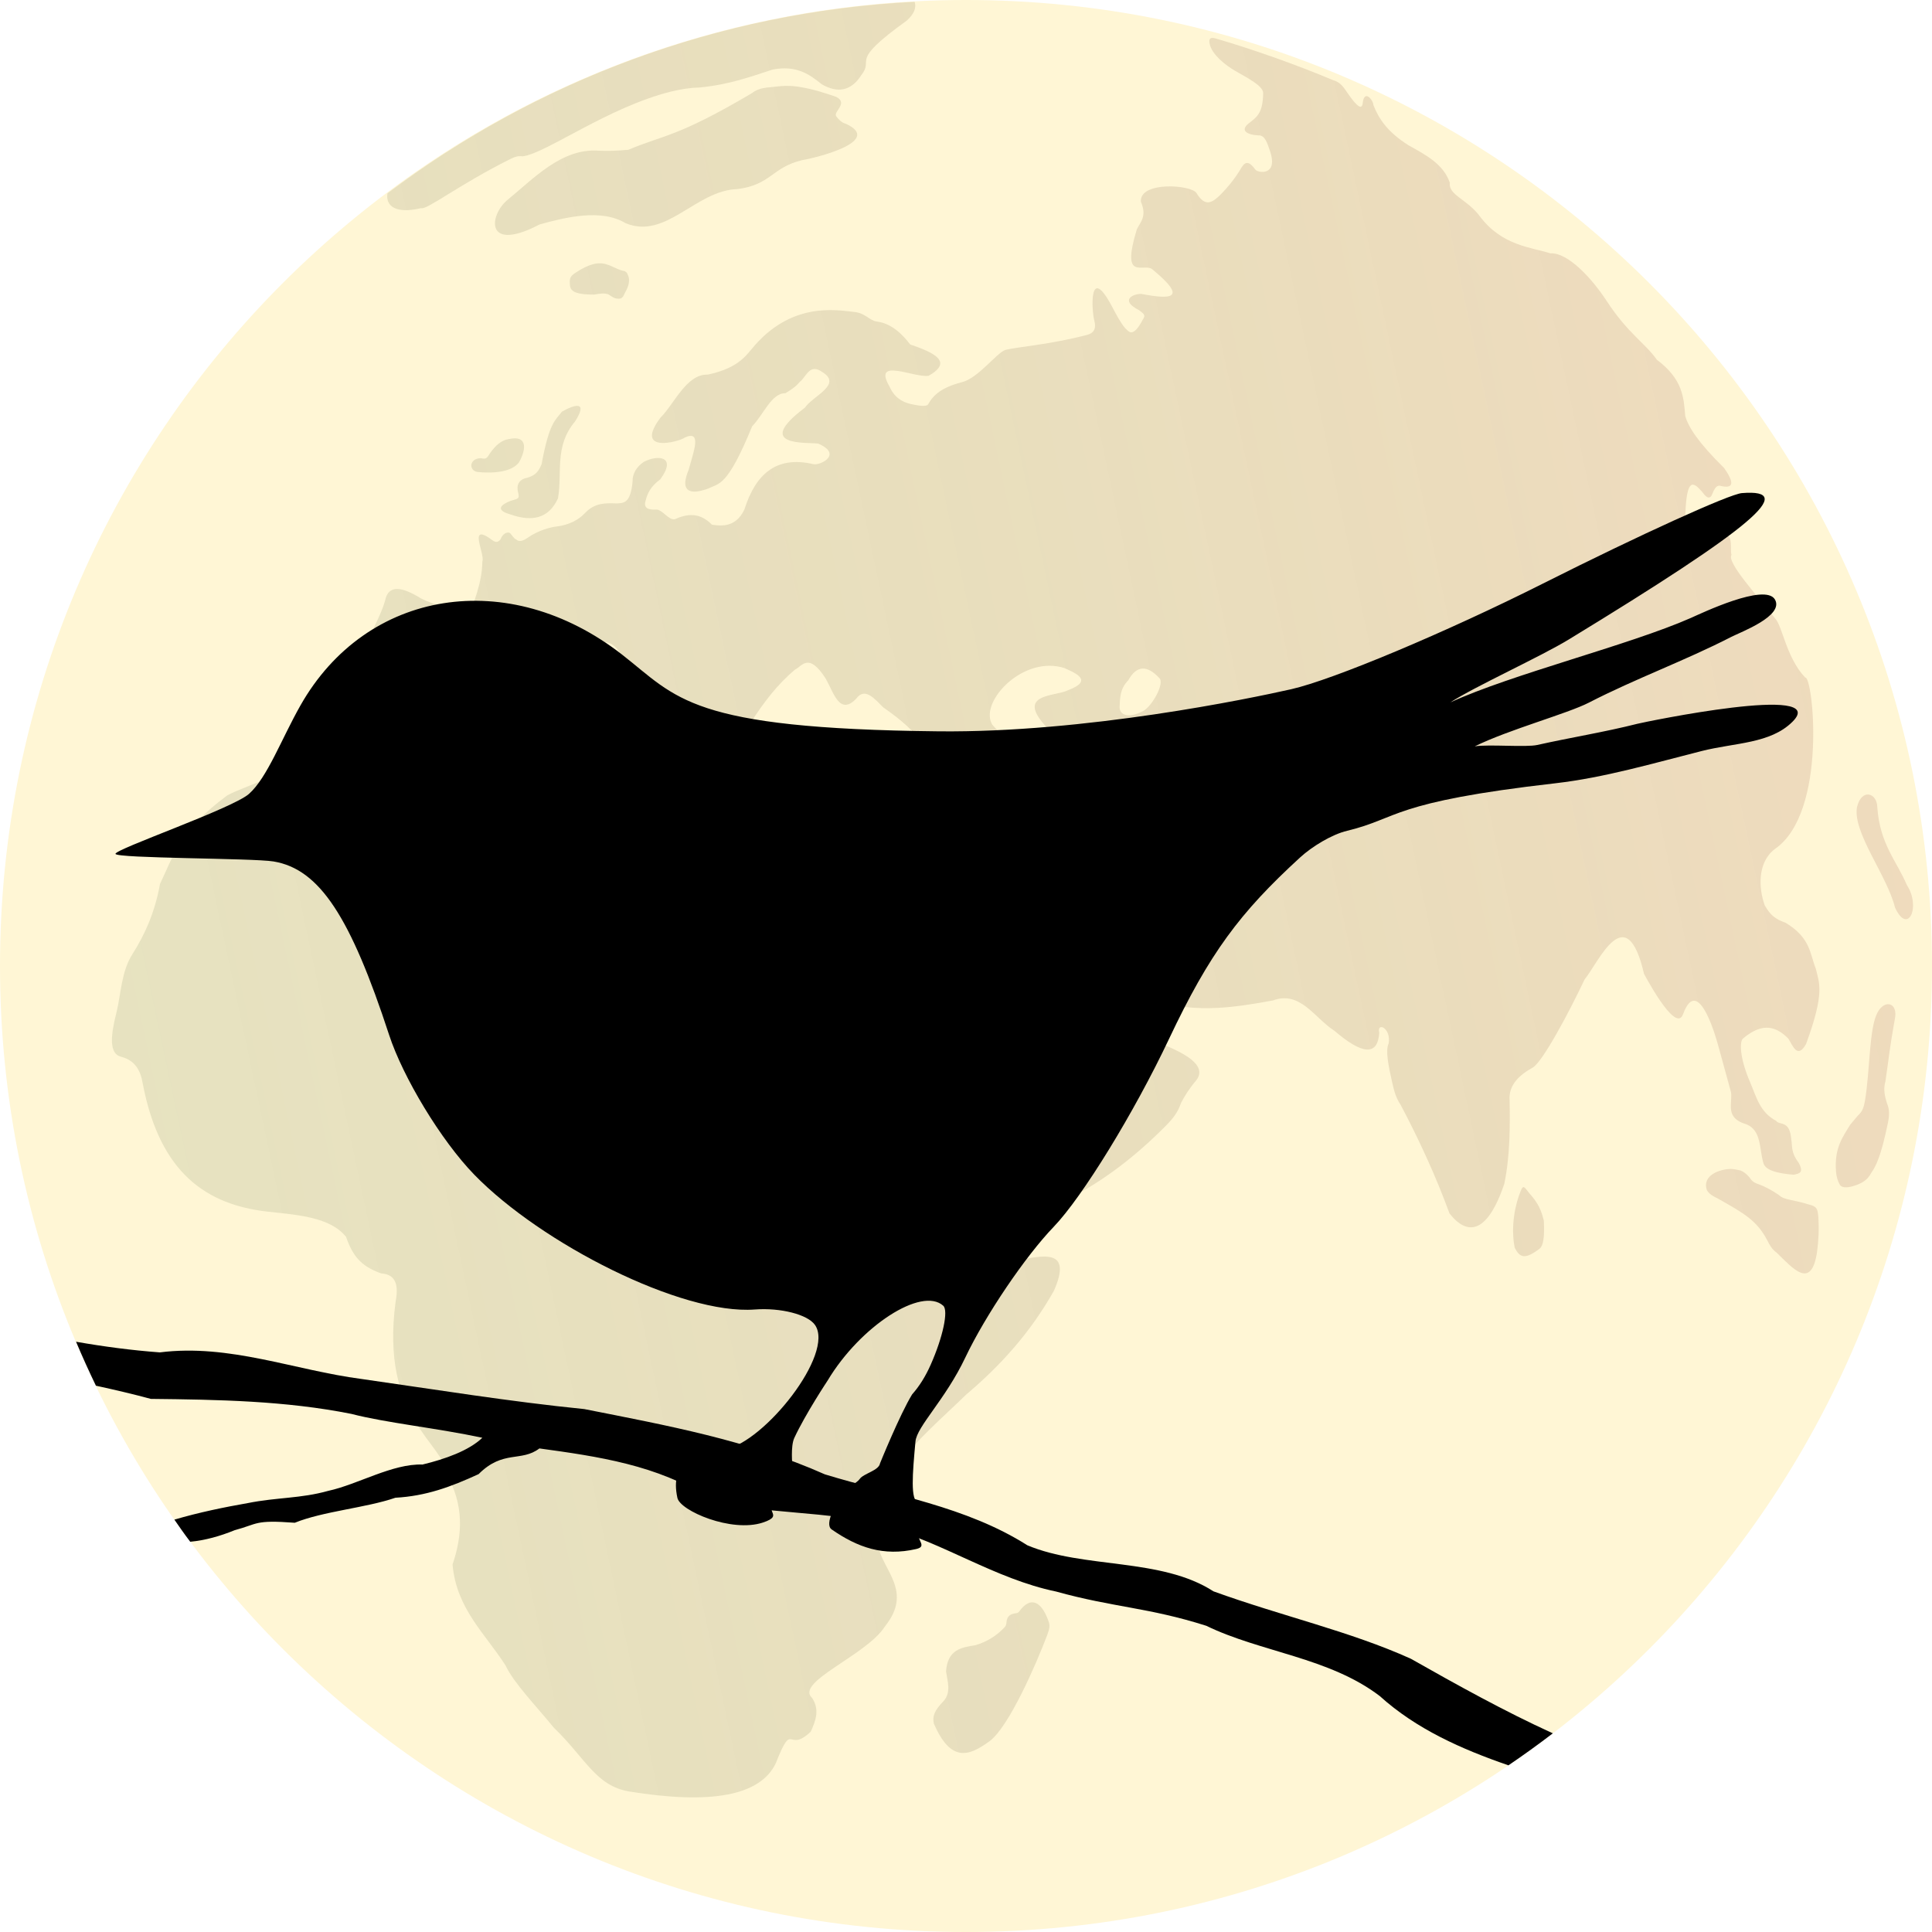
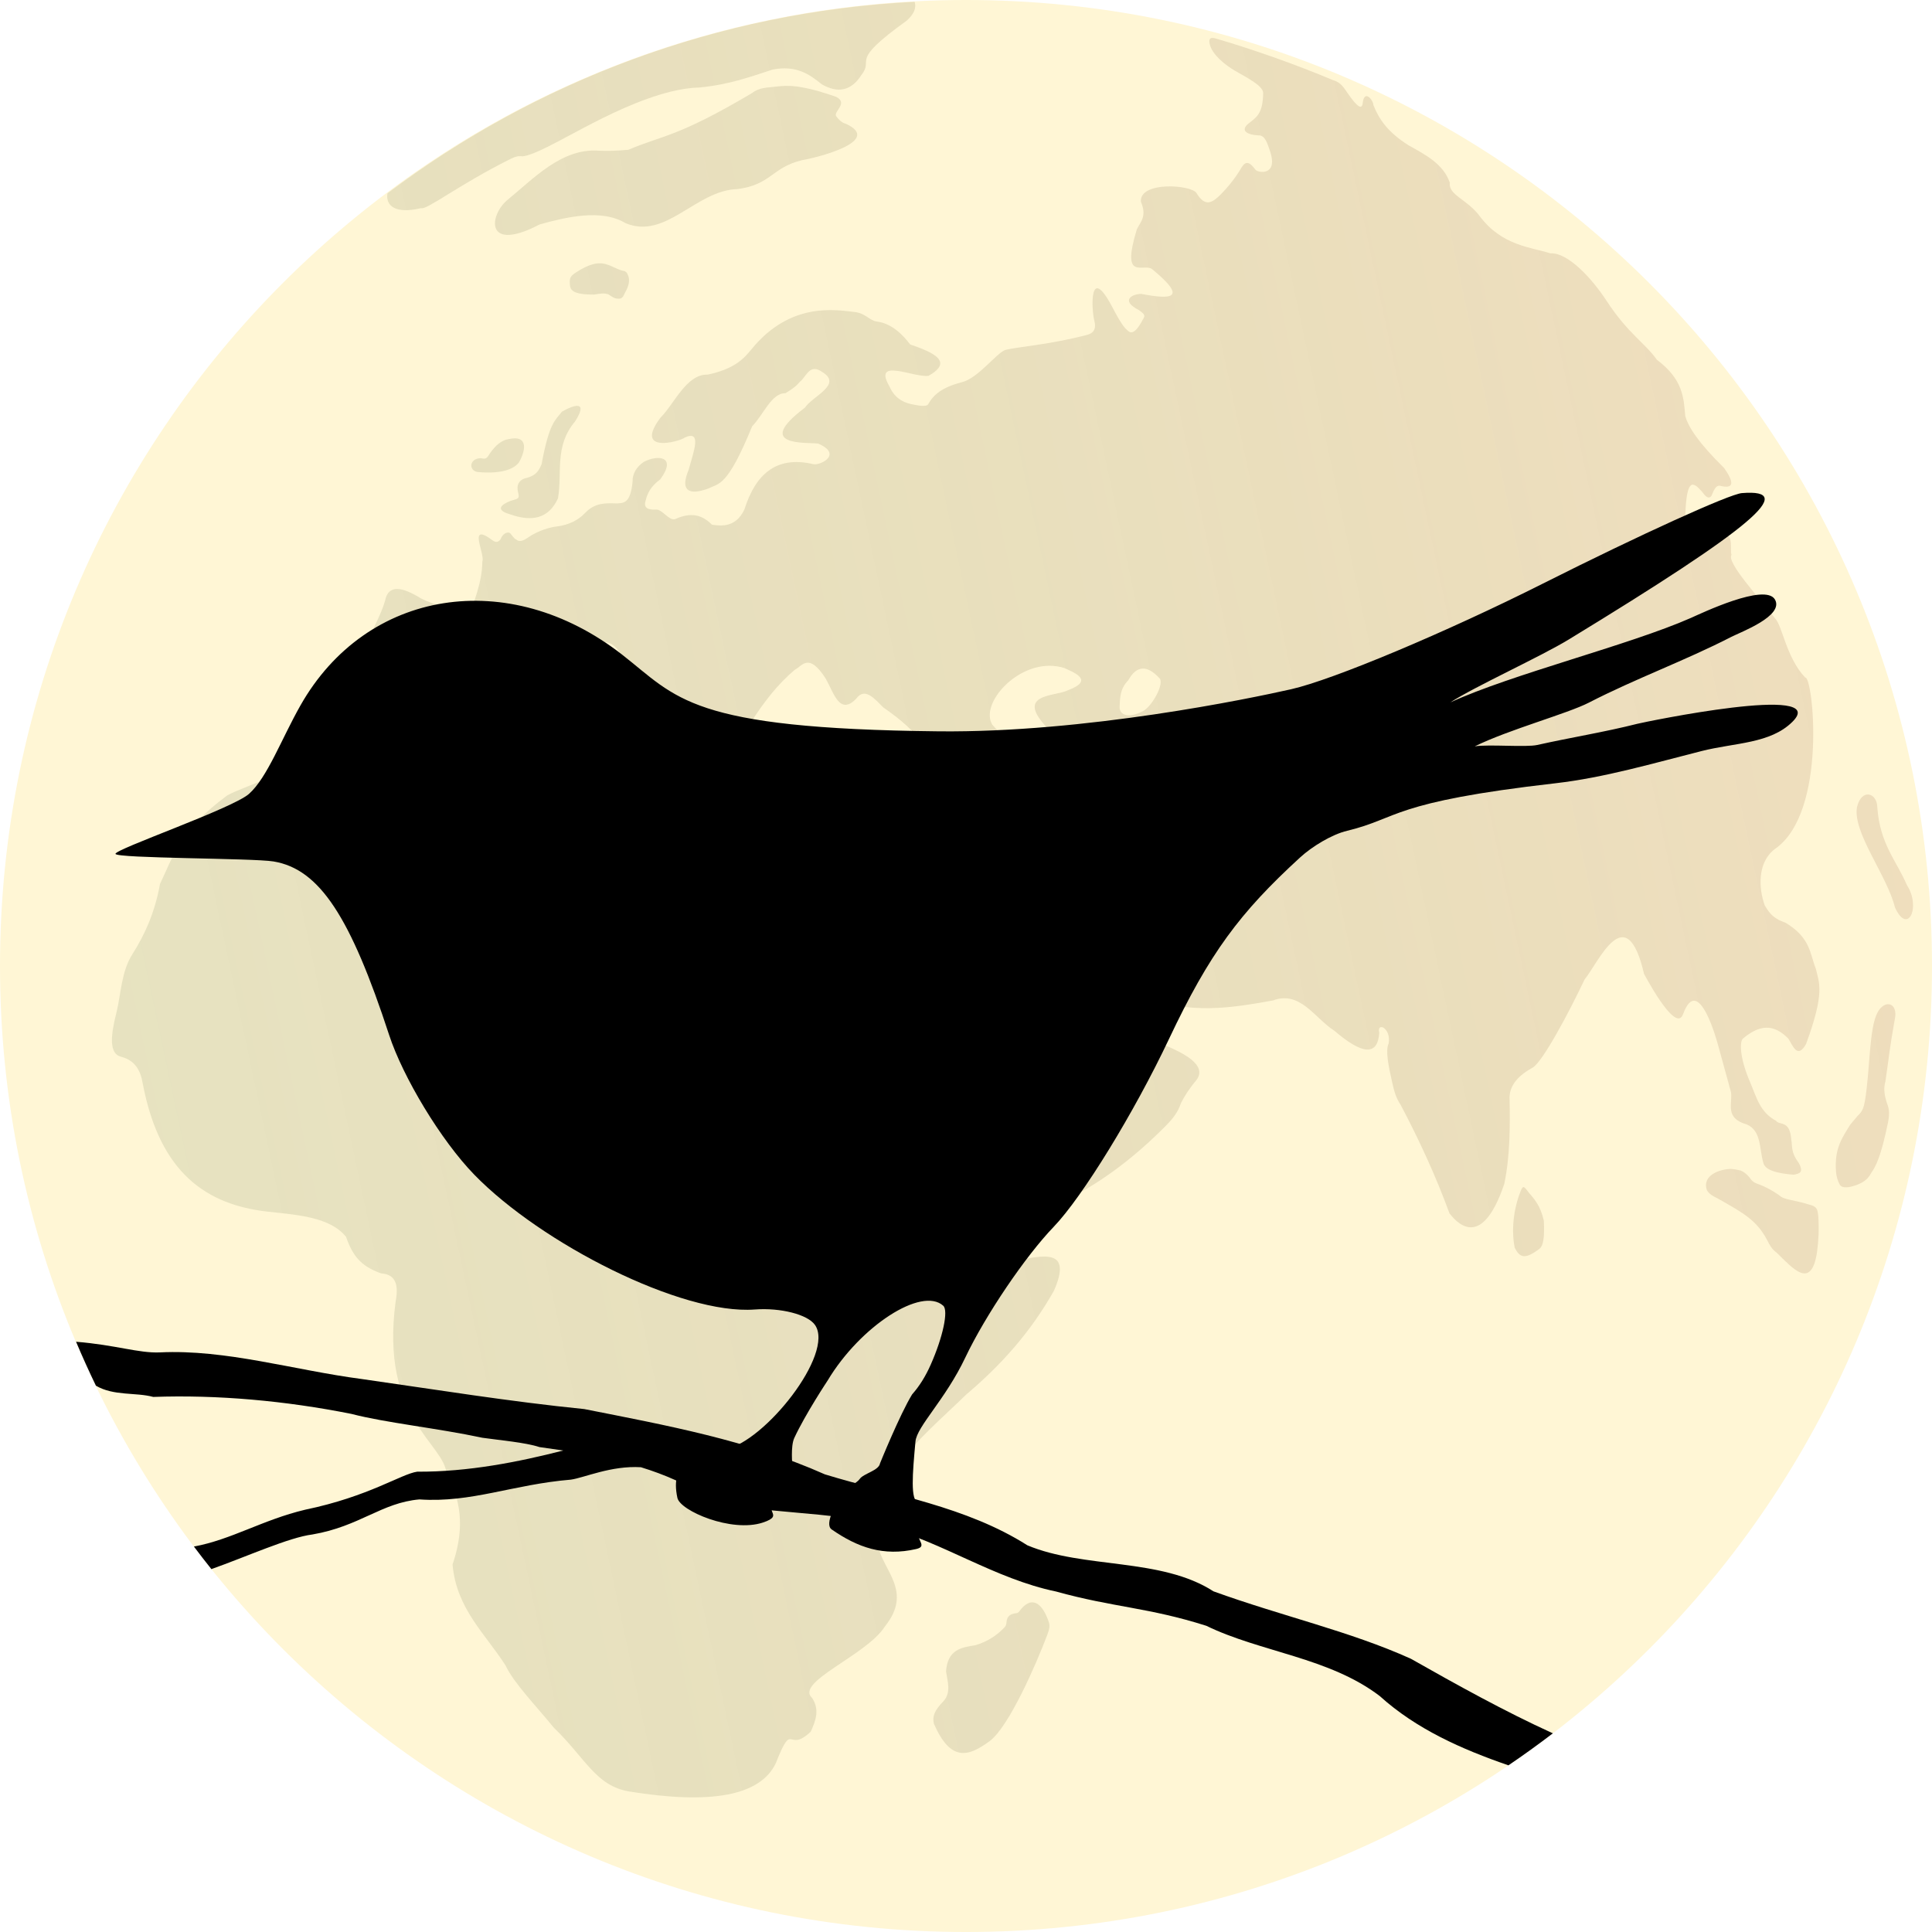
<svg xmlns="http://www.w3.org/2000/svg" xmlns:xlink="http://www.w3.org/1999/xlink" width="26.458mm" height="26.458mm" viewBox="0 0 93.75 93.75" id="svg2" version="1.1" xml:space="preserve">
  <defs id="defs4">
    <linearGradient id="linearGradient3">
      <stop style="stop-color:#475f33;stop-opacity:0.369;" offset="0" id="stop3" />
-       <stop style="stop-color:#b47966;stop-opacity:0.626;" offset="1" id="stop4" />
+       <stop style="stop-color:#b48566;stop-opacity:0.626;" offset="1" id="stop4" />
    </linearGradient>
    <linearGradient id="linearGradient3817">
      <stop id="stop3819" style="stop-color:#14c86e" offset="0" />
      <stop id="stop3975" style="stop-color:#0eba65;stop-opacity:.992" offset=".435" />
      <stop id="stop3977" style="stop-color:#10a35b;stop-opacity:.988" offset=".906" />
      <stop id="stop3821" style="stop-color:#129957;stop-opacity:.984" offset="1" />
    </linearGradient>
    <linearGradient xlink:href="#linearGradient3" id="linearGradient4" x1="96.663" y1="532.614" x2="686.053" y2="407.336" gradientUnits="userSpaceOnUse" />
  </defs>
  <g id="layer1" transform="translate(-65.4922,-49.39354)">
    <g id="g8" transform="matrix(0.1854763,0,0,0.1854763,28.20867,26.56752)">
      <circle style="fill:#fff6d5;stroke-width:5.083" id="path2" cx="453.743" cy="375.795" r="252.728" transform="translate(-1.9196663e-6)" />
      <g id="g3711" style="opacity:0.348;fill:url(#linearGradient4);stroke:#23ad5b" transform="matrix(0.7820314,0,0,0.7820314,159.8491,-9.111935)">
        <path id="rect3604" style="fill:url(#linearGradient4);stroke:none" d="m 369.12,728.17 c 0.541,-7.394 5.21,-8.017 9.812,-8.752 3.896,-1.131 7.068,-3.207 9.435,-5.647 0.796,-0.711 0.951,-1.298 1.018,-2.303 0.166,-1.27 0.737,-2.426 2.96,-2.736 1.014,-0.006 1.29,-0.657 1.888,-1.422 4.342,-5.055 7.505,-0.601 9.069,3.782 0.827,1.824 0.297,3.099 -0.3,4.854 -3.627,9.637 -12.828,30.781 -19.258,35.534 -7.078,5.231 -13.025,7.14 -18.685,-5.809 -0.461,-2.242 -0.128,-4.101 3.192,-7.505 2.623,-2.865 1.427,-6.494 0.87,-9.995 z" />
        <path id="rect3607" style="fill:url(#linearGradient4);stroke:none" d="m 564.1,568 c 1.923,2.256 3.886,4.393 5.02,9.42 0.261,5.442 -0.136,8.203 -1.375,9.312 -4.891,3.694 -6.638,3.147 -8.375,-0.312 -1.446,-7.221 0.286,-14.748 1.869,-18.602 0.959,-2.744 1.407,-1.637 2.861,0.182 z" />
        <path id="rect3610" style="fill:url(#linearGradient4);stroke:none" d="m 623.69,567.23 c -1.808,-5.179 4.583,-7.109 7.994,-7.154 1.139,0.05 2.159,0.283 3.258,0.527 0.947,0.369 1.884,1.047 2.999,2.32 0.883,1.463 1.818,1.882 3.35,2.387 2.005,0.747 4.278,2.006 6.383,3.446 1.12,1.056 2.36,1.34 3.812,1.659 2.101,0.455 4.207,0.897 6.229,1.548 2.811,0.627 3.015,1.578 3.229,4.219 0.269,3.884 0.102,7.822 -0.448,11.809 -1.946,12.663 -8.004,5.413 -13.545,0.046 -1.57,-1.113 -2.307,-2.541 -3.153,-4.195 -3.367,-6.353 -7.351,-8.774 -16.751,-14.019 -1.402,-0.667 -2.534,-1.299 -3.359,-2.593 v 3e-5 z" />
        <path id="rect2832" style="fill:url(#linearGradient4);stroke:none" d="m 680.77,507.71 c 2.23,-4.171 6.395,-3.471 5.922,1.326 -2.213,12.57 -1.893,12.298 -3.302,21.775 -0.775,2.567 -0.178,5.028 0.489,7.212 0.98,2.277 0.829,4.274 0.357,6.601 -2.28,11.103 -3.975,14.479 -5.589,16.79 -1.308,2.43 -2.958,3.348 -5.468,4.235 -3.079,0.99 -4.374,0.58 -5.002,-0.206 -0.785,-1.429 -1.183,-2.834 -1.31,-4.44 -0.618,-8.039 2.261,-11.551 4.688,-15.648 l 2.55,-3.041 c 1.663,-1.469 2.058,-2.91 2.432,-4.978 1.744,-10.247 1.338,-24.314 4.232,-29.627 z" />
        <path id="rect3631" style="fill:url(#linearGradient4);stroke:none" d="m 673.87,439.12 c 1.519,-6.526 6.718,-4.892 6.806,-0.088 0.845,12.279 6.321,17.791 9.899,26.075 4.777,7.373 0.325,16.902 -3.978,7.513 -2.649,-10.731 -14.119,-24.947 -12.728,-33.499 v 2e-5 z" />
        <path id="rect3634" style="fill:url(#linearGradient4);stroke:none" d="m 245.31,260.18 c 8.726,-5.706 10.8,-2.007 15.505,-0.621 1.461,0.147 1.71,0.892 2.152,2.185 0.427,1.946 -0.404,3.744 -1.405,5.522 -0.62,1.474 -1.159,1.755 -2.121,1.673 -1.343,0.012 -2.175,-0.754 -3.244,-1.431 -1.36,-0.525 -3.041,-0.243 -4.729,0.052 -7.671,0.052 -8.11,-1.7 -8.197,-3.638 -0.142,-2.11 0.383,-2.619 2.039,-3.743 z" />
        <path id="rect3637" style="fill:url(#linearGradient4);stroke:none" d="m 222,236.24 c 8.982,-7.276 18.512,-17.793 31.009,-16.803 2.335,0.115 5.228,0.102 9.831,-0.306 11.913,-5.045 16.221,-4.097 41.385,-18.965 2.417,-1.923 5.104,-1.816 8.027,-2.169 3.905,-0.473 8.19,-0.728 20.159,3.442 4.196,2.215 -1.268,4.975 0.037,6.576 0.797,0.978 1.686,2.039 3.22,2.443 12.705,5.881 -10.648,11.522 -14.689,12.143 -10.234,2.455 -10.237,8.151 -21.587,9.676 -14.003,0.37 -23.808,16.991 -37.414,11.435 -8.15,-4.989 -20.282,-1.975 -28.852,0.404 -17.678,9.312 -17.124,-2.282 -11.125,-7.875 v -2e-5 h -4e-5 z" />
        <path id="rect3640-8-4" style="fill:url(#linearGradient4);stroke:none" d="m 358.52,169.63 c -65.985,3.349 -126.7,26.684 -176.25,64.062 -0.695,4.077 2.508,7.035 11.219,4.969 1.825,0.743 12.364,-7.672 29.812,-16.406 1.509,-0.749 2.556,-1.141 4.25,-0.938 7.95,-1.095 28.372,-16.333 49.531,-21.656 3.078,-0.729 6.139,-1.284 9.312,-1.344 10.161,-0.959 17.235,-3.602 24.75,-6.031 8.062,-1.52 12.33,1.643 16.469,4.969 5.283,2.987 9.727,2.23 13.125,-3.031 4.709,-5.902 -4.756,-3.912 15.25,-18.312 2.148,-1.958 3.363,-4.034 2.625,-6.281 -0.031,0.002 -0.062,-0.002 -0.094,0 z" />
        <path id="rect3693" style="fill:url(#linearGradient4);stroke:none" d="m 216.59,320.61 c 1.792,-2.553 3.792,-4.316 6.159,-4.683 7.216,-1.603 5.435,4.552 3.438,7.875 -1.847,2.322 -6.141,3.828 -13.75,3.125 -3.135,-0.457 -2.818,-4.658 1.127,-4.616 1.861,0.468 2.036,-0.203 3.027,-1.702 z" />
        <path id="rect3696" style="fill:url(#linearGradient4);stroke:none" d="m 240.62,306.74 c 4.141,-2.345 8.962,-3.85 4.375,3.312 -6.979,8.288 -4.176,17.104 -5.688,25.688 -3.05,6.701 -8.618,7.979 -16,5.352 -5.169,-1.492 -3.026,-3.256 0.169,-4.535 2.297,-0.708 3.154,-0.521 2.47,-2.838 -0.592,-2.528 0.313,-3.95 2.2,-4.646 4.106,-0.903 4.789,-2.833 5.661,-4.707 2.62,-14.143 4.67,-14.775 6.812,-17.625 z" transform="translate(-2.6652089e-6)" />
        <path id="rect3699" style="fill:url(#linearGradient4);stroke:none" d="m 458.28,181.72 c -0.899,-0.021 -1.26,0.54 -0.938,2.062 0.767,3.451 5.17,7.031 8.625,9 4.331,2.501 9.162,4.974 9.25,7.312 -0.072,6.687 -2.072,7.995 -4.312,9.812 -3.45,2.382 -1.819,4.146 2.75,4.406 2.277,-0.158 3.066,3.095 3.625,4.594 3.429,9.2 -3.847,7.946 -4.625,6.906 -2.476,-3.334 -3.613,-2.78 -5.25,0.219 -1.93,3.087 -4.291,5.967 -6.469,8.125 -2.792,2.735 -5.114,4.222 -8,-0.531 -1.634,-2.798 -19.088,-4.093 -18.625,2.875 2.109,4.939 -0.127,6.718 -1.344,9.219 -5.452,17.901 2.345,11.03 5.188,13.406 12.173,10.008 6.058,10.104 -3.688,8.219 -2.912,-0.034 -7.276,2.141 -0.719,5.469 1.344,1.104 2.366,1.473 1.219,3.125 -3.533,6.717 -4.837,3.667 -5.906,2.906 -1.671,-2.019 -3.087,-4.799 -4.531,-7.5 -7.662,-14.332 -6.721,1.59 -5.75,5.156 0.625,2.295 -0.16,3.931 -2.281,4.5 -12.179,3.266 -23.614,4.068 -27.562,5.094 -2.974,1.091 -8.993,9.376 -14.469,10.781 -6.687,1.716 -9.537,4.172 -11.375,7.469 -0.83,0.938 -3.995,0.208 -5.719,-0.156 -3.192,-0.674 -5.713,-2.49 -7.25,-6.031 -5.522,-9.655 8.223,-2.743 13.156,-3.406 8.282,-4.658 2.068,-7.702 -6.156,-10.5 -2.568,-3.4 -6.308,-7.068 -11.125,-7.656 -2.45,-0.299 -3.763,-2.769 -7.406,-3.188 -6.244,-0.706 -21.507,-3.578 -34.594,12.5 -2.708,3.413 -6.107,6.652 -14.625,8.438 -7.113,-0.226 -11.246,9.95 -15.781,14.406 -9.103,12.182 6.383,8.057 8.188,6.625 5.829,-2.629 2.817,4.952 1.219,10.875 -4.192,10.075 4.678,6.918 6.656,6.188 3.521,-1.812 6.279,-0.413 14.625,-20.844 3.704,-3.675 6.42,-11.111 11.125,-11.031 1.611,-1.047 3.202,-1.87 4.812,-3.812 2.251,-1.702 3.221,-6.397 7.594,-3.219 6.716,4.153 -3.212,7.931 -5.906,11.875 -17.208,12.99 0.201,11.53 4.438,12 8.725,3.777 0.075,7.672 -1.844,6.844 -12.377,-2.813 -19.139,3.62 -22.812,15.156 -3.118,6.829 -8.996,5.297 -10.844,5.156 -4.163,-4.243 -8.305,-3.679 -12.469,-1.844 -2.067,0.437 -4.246,-3.436 -6.312,-3.219 -2.584,0.102 -4.305,-0.478 -3.375,-3.188 0.558,-2.314 1.71,-4.623 4.844,-6.938 5.599,-7.645 -0.605,-8.337 -5.469,-5.875 -2.568,1.758 -3.837,3.986 -3.812,6.688 -0.658,7.246 -2.957,7.108 -5.219,7.25 -3.618,-0.096 -7.267,-0.376 -10.656,3.188 -2.233,2.376 -5.446,4.04 -9.562,4.531 -1.768,0.211 -5.997,1.156 -9.812,3.875 -1.551,1.061 -2.834,1.343 -3.719,0.406 -0.429,0.175 -1.722,-1.923 -2.094,-2.125 -0.96,-0.521 -2.502,0.424 -3.094,2.125 -0.833,1.127 -1.667,0.998 -2.5,0.469 -8.825,-6.644 -2.587,4.41 -3.594,6.938 -0.072,7.532 -2.986,13.254 -4.688,19.75 -1.55,2.46 -4.085,1.124 -4.906,-0.406 -2.061,-4.404 -7.012,-4.936 -10.875,-6.938 -6.393,-3.983 -10.99,-4.775 -12.062,0.719 -1.28,4.676 -4.893,10.924 -7.594,17.469 l -2.844,3.188 c -3.974,3.905 -3.405,5.633 0.281,5.875 1.968,-0.205 3.019,0.854 2.656,3.812 -0.684,2.955 1.038,4.376 3.5,5.344 4.663,0.611 9.57,3.339 13.938,1.438 4.986,-2.586 9.239,-5.119 9.938,-7.375 1.49,-3.509 4.289,-5.007 7.312,-6.156 2.322,-0.847 3.871,-1.722 5.5,-3.656 5.377,-4.149 14.563,-4.625 20.062,-4.188 3.009,0.239 3.352,-0.37 5.125,3.062 3.839,9.149 6.409,13.009 8.594,15.375 1.323,1.514 3.235,4.9 5.438,7.531 1.713,1.725 3.855,3.192 -0.406,8.469 -1.497,1.507 -2.324,3.825 -6.875,1.906 -10.42,-2.62 -7.713,3.082 -7.156,3.531 5.71,6.439 6.818,10.12 9.469,7.094 4.677,-4.407 11.166,-19.418 14.031,-13.219 3.719,2.877 7.128,0.968 3.25,-4.625 -9.524,-10.273 -8.741,-16.071 -11.219,-23.281 -4.271,-10.198 3.839,-9.262 6.219,-2.562 4.022,7.463 12.001,17.592 11,21.656 0.447,4.855 -0.889,11.688 2.469,15.344 1.698,1.848 -1.827,2.878 -1.75,5.469 -0.067,1.3 2.45,3.083 5.312,2.188 1.708,-0.535 3.753,-0.207 5.562,0.25 2.08,0.56 2.974,1.326 3.656,-1.094 2.083,-4.653 -0.86,-5.772 -1.75,-8.344 -0.385,-6.371 6.178,-4.961 7.344,-4.719 4.145,2.032 19.388,1.051 11.938,-6.219 -1.435,-1.3 -1.704,-1.529 -0.406,-3.188 3.975,-6.146 8.618,-12.384 14.594,-17.344 2.418,-1.18 4.504,-5.892 10.25,3.094 2.688,4.771 4.603,12.341 10.125,6.719 2.922,-4.038 6.042,-0.151 9.125,2.875 25.681,17.74 10.849,23.938 -4.125,18.688 -7.317,-3.31 -14.048,-10.216 -22.75,-5.219 -3.344,2.327 -9.871,2.926 -17.375,2.781 -5.482,-0.106 -7.264,2.434 -6.656,8 0.022,7.442 5.654,14.453 8.906,17.938 2.441,1.825 12.207,4.217 21.438,5.812 7.144,0.409 14.501,6.745 0.438,19.438 -4.117,3.959 -9.036,1.629 -14.531,0.531 -2.383,-0.476 -5.74,1.605 -8.062,0.688 -2.879,-3.182 -7.848,-3.137 -12.844,-3.062 -7.014,-0.936 -10.301,-4.488 -14.125,-7.656 -6.375,-4.572 -11.554,-6.732 -14.438,-4.156 -3.357,2.505 -6.546,5.415 -8.75,10.719 -0.177,2.469 -7.18,3.228 -6.375,-0.156 1.433,-2.991 -1.017,-3.442 -2.75,-4.375 -3.133,-0.83 -6.928,-0.918 -7.375,-4.75 0.092,-5.979 -2.428,-7.431 -5.469,-7.969 -10.46,-2.732 -14.62,-7.593 -7.281,-16.312 5.874,-10.852 3.496,-17.239 -9.125,-18.094 -8.322,-0.809 -19.211,-5.078 -24.906,-3.469 -5.631,1.754 -11.392,-0.189 -17.188,-3.062 -3.859,-0.367 -7.734,-2.978 -11.594,-1.094 l -5.812,3.531 c -3.809,1.313 -8.114,1.577 -9.219,8.75 -2.014,6.207 -12.387,8.202 -19.469,11.875 -16.119,11.881 -18.12,20.501 -22.562,29.688 -1.645,9.27 -4.992,16.813 -9.219,23.469 -3.756,5.914 -3.773,13.189 -5.375,19.656 -1.91,7.532 -2.543,13.701 1.625,14.688 4.478,1.142 6.472,4.441 7.188,8.875 5.775,30.479 21.743,40.579 41.594,42.906 10.361,1.119 21.098,1.841 26.438,8.438 2.501,7.34 5.841,10.079 11.75,12.25 3.868,0.242 6.144,2.525 4.844,9.344 -5.301,39.349 16.494,47.569 17,57.75 5.969,10.475 5.358,20.47 2.031,30.281 1.296,14.859 10.997,23.197 17.75,33.812 2.758,5.894 10.443,13.755 16.188,20.844 10.503,10.08 13.954,19.42 25.188,21.281 26.884,4.366 43.86,1.625 49.062,-9.562 5.794,-14.692 3.75,-2.935 11.656,-10.469 1.644,-3.642 3.033,-7.314 0.469,-11.219 -5.951,-5.347 18.174,-14.262 24.344,-23.969 9.41,-11.78 -0.574,-18.467 -2.438,-27.281 -4.8,-20.7 13.99,-35.11 29.71,-50.36 10.892,-9.248 21.014,-20.065 29.25,-34.625 6.336,-14.388 -3.571,-11.868 -12.781,-10.062 -11.682,3.833 -24.485,12.083 -30.438,-7 -6.763,-4.717 -13.735,-6.539 -19.875,-19.344 -0.399,-4.532 -2.233,-9.062 -6.625,-13.594 -2.359,-3.754 -2.623,-7.905 -2.656,-12.125 -0.017,-3.734 -0.108,-6.687 -2.5,-9.781 -2.99,-5.337 -6.065,-10.675 -11.594,-18.594 -2.806,-2.548 -3.574,-5.077 -1.969,-7.625 0.84,-1.121 1.159,-1.971 1.062,-3.438 -2.51,-6.987 4.611,-4.968 7.906,-2.5 9.806,8.274 15.013,20.146 21.812,30.781 6.855,13.701 11.933,27.393 16.406,41.094 0.459,1.411 0.915,2.775 0.875,4.281 1.384,13.677 11.707,7.638 18.719,7.031 18.792,-4.985 38.032,-12.989 59.312,-34.562 2.168,-2.22 3.848,-4.33 4.844,-7.344 1.225,-2.42 2.804,-4.923 5.125,-7.656 5.351,-6.831 -11.852,-11.933 -14.656,-13.531 -3.438,-2.132 -4.239,-4.034 -5.156,-5.938 -3.978,-3.174 -10.666,3.511 -16.344,6.5 -8.376,2.876 -9.842,0.347 -10.812,-2.562 -1.638,-3.867 -4.179,-6.415 -7.938,-7.219 -3.184,-1.951 -6.524,-3.382 -5.812,-18.625 0.187,-4.12 2.569,-2.875 4.812,-1.969 12.162,7.024 24.307,11.723 36.469,15.219 17.803,6.295 31.463,3.853 45.125,1.406 9.088,-3.398 13.938,5.944 20.5,10.125 9.274,7.949 14.509,8.607 15.031,0.719 -0.921,-3.753 4.025,-1.725 3.156,3.562 -1.148,2.228 -0.08,7.446 1.125,12.812 0.62,2.756 1.235,5.346 2.875,7.719 6.234,11.773 11.777,23.845 16.344,36.312 1.66,2.01 10.404,13.66 18.344,-9.906 1.948,-9.476 1.93,-19.259 1.75,-29.062 0.141,-3.96 2.944,-7.185 7.75,-9.812 3.337,-1.974 12.039,-18.229 17.375,-29.531 4.663,-5.606 13.902,-27.613 19.875,-1.781 -0.579,-1.248 10.481,20.442 13.031,13.469 5.272,-14.417 11.692,10.188 11.812,10.625 l 4.219,15.375 c 0.649,3.888 -2.272,8.674 5.25,10.844 4.967,2.058 4.22,8.133 5.562,12.75 0.501,2.562 4.583,3.645 10.25,4.094 1.582,-0.429 3.587,-0.482 1.531,-4.094 -2.587,-3.44 -1.981,-5.297 -2.406,-7.656 -0.482,-6.717 -4.005,-4.648 -5.062,-6.281 -5.486,-2.915 -6.583,-7.969 -8.719,-12.938 -3.596,-8.366 -3.541,-13.709 -2.344,-14.625 6.724,-5.668 11.239,-3.86 15.156,0.062 1.638,2.82 3.135,6.7 5.906,1.812 6.404,-17.383 4.367,-20.483 3.281,-25.156 -2.03,-5.175 -1.773,-10.395 -10.156,-15.438 -3.549,-1.253 -5.054,-2.577 -6.938,-5.781 -2.06,-5.734 -2.516,-14.352 3.344,-18.844 17.845,-12.182 12.751,-57.994 10.219,-57.375 -6.345,-6.58 -7.732,-17.535 -10.094,-19.781 -5.399,-7.008 -16.363,-18.802 -14.594,-21.281 -0.747,-2.303 1.552,-8.749 -5.438,-6.906 -11.285,2.888 -9.486,-2.682 -10,-6.75 0.456,-12.139 2.587,-10.883 5.531,-7.531 0.684,0.778 1.961,3.017 3.188,1.469 1.102,-2.557 1.622,-3.921 3.531,-3.25 3.859,0.776 4.166,-1.213 0.719,-6.094 -8.587,-8.457 -11.927,-13.614 -13,-17.375 -0.524,-6.131 -0.725,-12.255 -9.5,-18.844 -4.105,-5.782 -9.569,-8.603 -16.875,-19.781 -4.916,-7.522 -12.907,-16.132 -18.75,-15.812 -6.321,-2.037 -16.214,-2.477 -23.656,-12.469 -4.186,-5.62 -10.541,-7.047 -9.969,-11.156 -2.244,-6.382 -8.175,-9.345 -13.844,-12.531 -7.13,-4.507 -9.997,-8.993 -11.75,-13.5 0.064,-1.417 -3.135,-5.653 -3.594,-0.312 -0.33,1.556 -1.388,1.637 -5.125,-3.781 -1.337,-1.973 -2.324,-3.485 -4.75,-4.188 -11.764,-4.937 -26.078,-10.104 -39.281,-13.938 -0.414,-0.119 -0.794,-0.18 -1.094,-0.188 z m -54.72,210.03 c 1.735,-0.02 3.474,0.212 5.219,0.781 3.167,1.488 10.166,4.061 1.062,7.438 -4.237,2.193 -18.823,0.854 -5.688,13.719 1.121,2.005 3.568,4.112 4.625,7.406 0.992,3.093 0.576,7.378 2.25,8.938 6.317,8.525 4.362,20.377 -4.906,17.188 l -6.969,-2.375 c -3.792,-1.175 -9.595,-1.186 -5.812,-6.594 2.818,-6.496 6.034,-11.196 -8.688,-26.719 -4.152,-6.484 6.764,-19.639 18.906,-19.781 z m 31.25,0.938 c 1.727,-0.106 3.614,0.954 5.625,3.125 1.998,1.634 -2.403,9.643 -5.469,11.125 -4.819,2.557 -7.776,1.236 -7.781,-1.312 0.182,-3.005 0.002,-6.026 2.906,-9.031 1.422,-2.543 2.992,-3.8 4.719,-3.906 z" transform="translate(-2.6652089e-6)" />
      </g>
-       <path d="m 607.271,576.544 c -12.68,-5.779 -25.089,-12.68 -37.158,-19.517 -15.936,-7.198 -33.725,-11.137 -51.627,-17.628 -13.733,-8.878 -33.942,-5.852 -48.697,-12.052 -16.027,-10.177 -35.111,-13.088 -52.971,-18.556 -19.963,-8.905 -41.584,-12.85 -62.943,-17.076 -19.4,-1.938 -38.908,-5.115 -58.253,-7.872 -17.644,-2.309 -34.582,-9.261 -52.791,-6.96 -7.35,-0.545 -14.654,-1.511 -21.916,-2.785 1.636,3.876 3.369,7.71 5.197,11.499 4.953,1.082 9.776,2.21 14.365,3.453 17.525,0.187 35.223,0.48 52.473,3.926 9.005,2.343 22.399,3.709 34.259,6.242 -3.548,3.388 -9.707,5.567 -15.661,7.006 -7.852,-0.277 -16.955,5.223 -24.646,6.883 -7.301,2.042 -13.294,1.657 -21.088,3.206 -6.021,1.055 -12.72,2.42 -19.177,4.323 1.783,2.549 2.272,3.305 4.147,5.787 3.934,-0.364 7.848,-1.482 11.618,-3.017 6.217,-1.663 5.094,-2.744 15.735,-1.95 7.416,-3.01 18.657,-3.898 26.327,-6.545 8.021,-0.45 14.438,-2.814 21.769,-6.182 6.412,-6.414 11.147,-3.097 15.903,-6.72 15.119,2.076 31.143,4.37 44.186,13.011 14.845,4.834 31.179,2.751 46.204,7.539 14.938,3.883 28.748,13.574 44.788,16.89 15.001,4.172 24.164,4.148 39.294,8.961 14.205,6.913 32.168,8.282 45.397,18.393 9.568,8.645 21.421,13.898 33.651,18.113 3.95,-2.68 7.823,-5.472 11.614,-8.372 z" style="opacity:1;stroke-width:0.986" id="path4" />
      <path style="opacity:1;fill:#000000;stroke-width:1.098" d="m 656.75,252.069 c -3.286,0.261 -26.7,10.906 -52.032,23.656 -25.331,12.75 -54.999,25.2 -65.928,27.665 -10.929,2.465 -53.824,11.416 -92.233,11.01 -65.386,-0.691 -68.291,-8.772 -82.777,-20.061 -29.65,-23.107 -66.931,-17.201 -84.191,13.338 -4.994,8.837 -8.646,18.823 -13.429,23.085 -4.301,3.832 -35.2,14.495 -34.928,15.701 0.272,1.206 35.968,1.09 41.335,1.979 12.078,2.001 20.169,14.552 30.25,45.386 3.611,11.045 13.553,27.588 22.286,36.568 17.523,18.018 54.228,36.71 73.378,35.265 6.769,-0.511 13.859,1.309 15.754,4.044 5.213,7.525 -13.27,30.7 -23.484,32.524 -2.934,0.524 -9.407,3.562 -10.843,4.471 -1.436,0.909 -2.722,3.395 -1.669,8.255 0.734,3.385 14.132,9.145 22.333,6.455 6.319,-2.072 -1.201,-3.155 4.876,-5.482 5.322,-2.039 2.874,-9.486 2.874,-9.486 0,0 -0.512,-4.989 0.493,-7.159 2.892,-6.247 8.74,-15.056 8.74,-15.056 8.522,-14.233 24.606,-24.632 30.238,-19.549 1.398,1.262 -0.085,8.214 -3.295,15.448 -1.344,3.029 -2.938,5.59 -4.847,7.741 -3.204,5.211 -8.404,18.051 -8.404,18.051 -0.299,1.905 -4.358,2.653 -5.326,4.101 -0.668,0.998 -3.075,2.029 -4.006,3.288 -2.086,2.821 -5.352,8.483 -3.318,9.895 6.817,4.735 13.564,7.092 22.117,5.126 2.885,-0.663 0.326,-2.176 0.468,-4.233 0.142,-2.057 5.583,-6.121 0.062,-7.864 -2.079,-0.656 -1.505,-7.501 -0.724,-16.029 0.363,-3.967 7.796,-10.92 13.037,-21.959 5.241,-11.039 15.657,-26.444 23.147,-34.231 7.49,-7.788 21.046,-29.874 30.124,-49.08 10.626,-22.482 18.516,-33.058 34.334,-47.545 3.1,-2.839 8.256,-6 12.301,-6.972 13.717,-3.296 11.209,-7.489 54.526,-12.433 12.711,-1.451 25.701,-5.26 38.173,-8.418 8.793,-2.226 17.995,-1.892 23.798,-7.663 10.172,-10.114 -38.764,0.069 -40.545,0.52 -8.628,2.185 -17.514,3.597 -26.205,5.543 -2.984,0.668 -12.635,-0.221 -16.369,0.365 8.917,-4.395 24.253,-8.55 29.879,-11.447 12.256,-6.311 25.162,-10.971 37.266,-17.203 2.372,-1.221 13.845,-5.466 11.399,-9.76 -2.526,-4.435 -19.382,3.665 -22.021,4.827 -16.136,7.106 -46.809,14.678 -62.911,22.085 6.334,-4.12 23.557,-11.93 31.012,-16.475 48.084,-29.318 60.079,-39.458 45.285,-38.285 z" id="path3347" transform="translate(-1.9196663e-6)" />
+       <path id="circle3" clip-path="none" style="fill:#000000;stroke-width:5.083" d="M 220.917 474.102 A 252.728 252.728 0 0 0 226.11 485.593 C 230.746 488.331 236.518 487.292 241.106 488.535 C 257.881 487.932 275.705 489.532 292.955 492.977 C 301.96 495.32 315.351 496.684 327.211 499.217 C 331.613 499.845 338.517 500.446 342.138 501.655 C 344.207 501.939 346.294 502.234 348.387 502.553 C 336.651 505.555 323.494 508.171 310.172 508.092 C 306.004 508.674 297.552 514.578 280.841 518.043 C 269.739 520.686 261.537 525.883 251.748 527.678 A 252.728 252.728 0 0 0 256.319 533.582 C 265.46 530.347 276.626 525.277 282.757 524.519 C 295.151 522.397 300.831 516.204 310.744 515.348 C 324.318 516.294 335.227 511.431 350.371 510.175 C 353.923 509.666 360.915 506.459 368.694 506.927 C 374.902 508.84 380.875 511.411 386.326 515.022 C 401.171 519.856 417.502 517.766 432.527 522.554 C 447.465 526.438 461.278 536.13 477.317 539.446 C 492.319 543.618 501.478 543.596 516.609 548.41 C 530.814 555.323 548.771 556.69 562.001 566.802 C 571.569 575.446 583.425 580.703 595.655 584.917 A 252.728 252.728 0 0 0 607.275 576.545 C 594.596 570.766 582.183 563.864 570.116 557.028 C 554.18 549.83 536.386 545.887 518.484 539.396 C 504.752 530.518 484.55 533.553 469.795 527.352 C 453.768 517.175 434.681 514.26 416.821 508.793 C 396.858 499.888 375.234 495.94 353.876 491.714 C 334.476 489.776 314.965 486.602 295.62 483.846 C 277.976 481.537 260.094 476.036 242.834 476.886 C 237.271 477.123 231.336 474.941 220.917 474.102 z " transform="translate(-1.9196663e-6)" />
    </g>
    <text xml:space="preserve" style="font-weight:bold;font-size:7.5px;line-height:7.441px;font-family:'Liberation Mono';-inkscape-font-specification:'Liberation Mono Bold';text-align:center;letter-spacing:0px;word-spacing:0px;writing-mode:lr-tb;direction:ltr;text-anchor:middle;fill:#000000;stroke-width:0.938" x="112.255" y="179.31" id="text1">
      <tspan id="tspan1" style="font-size:7.5px;line-height:7.441px;letter-spacing:0px;writing-mode:lr-tb;stroke-width:0.938" x="112.255" y="179.31">original public domain vectors :</tspan>
      <tspan style="font-size:7.5px;line-height:7.441px;letter-spacing:0px;writing-mode:lr-tb;stroke-width:0.938" x="112.255" y="186.75" id="tspan2">https://publicdomainvectors.org/en/free-clipart/Silhouette-image-of-bird-under-sunset/34174.html</tspan>
      <tspan style="font-size:7.5px;line-height:7.441px;letter-spacing:0px;writing-mode:lr-tb;stroke-width:0.938" x="112.255" y="194.191" id="tspan3">https://publicdomainvectors.org/en/free-clipart/World-globe-vector-illustration/13075.html</tspan>
    </text>
  </g>
</svg>
